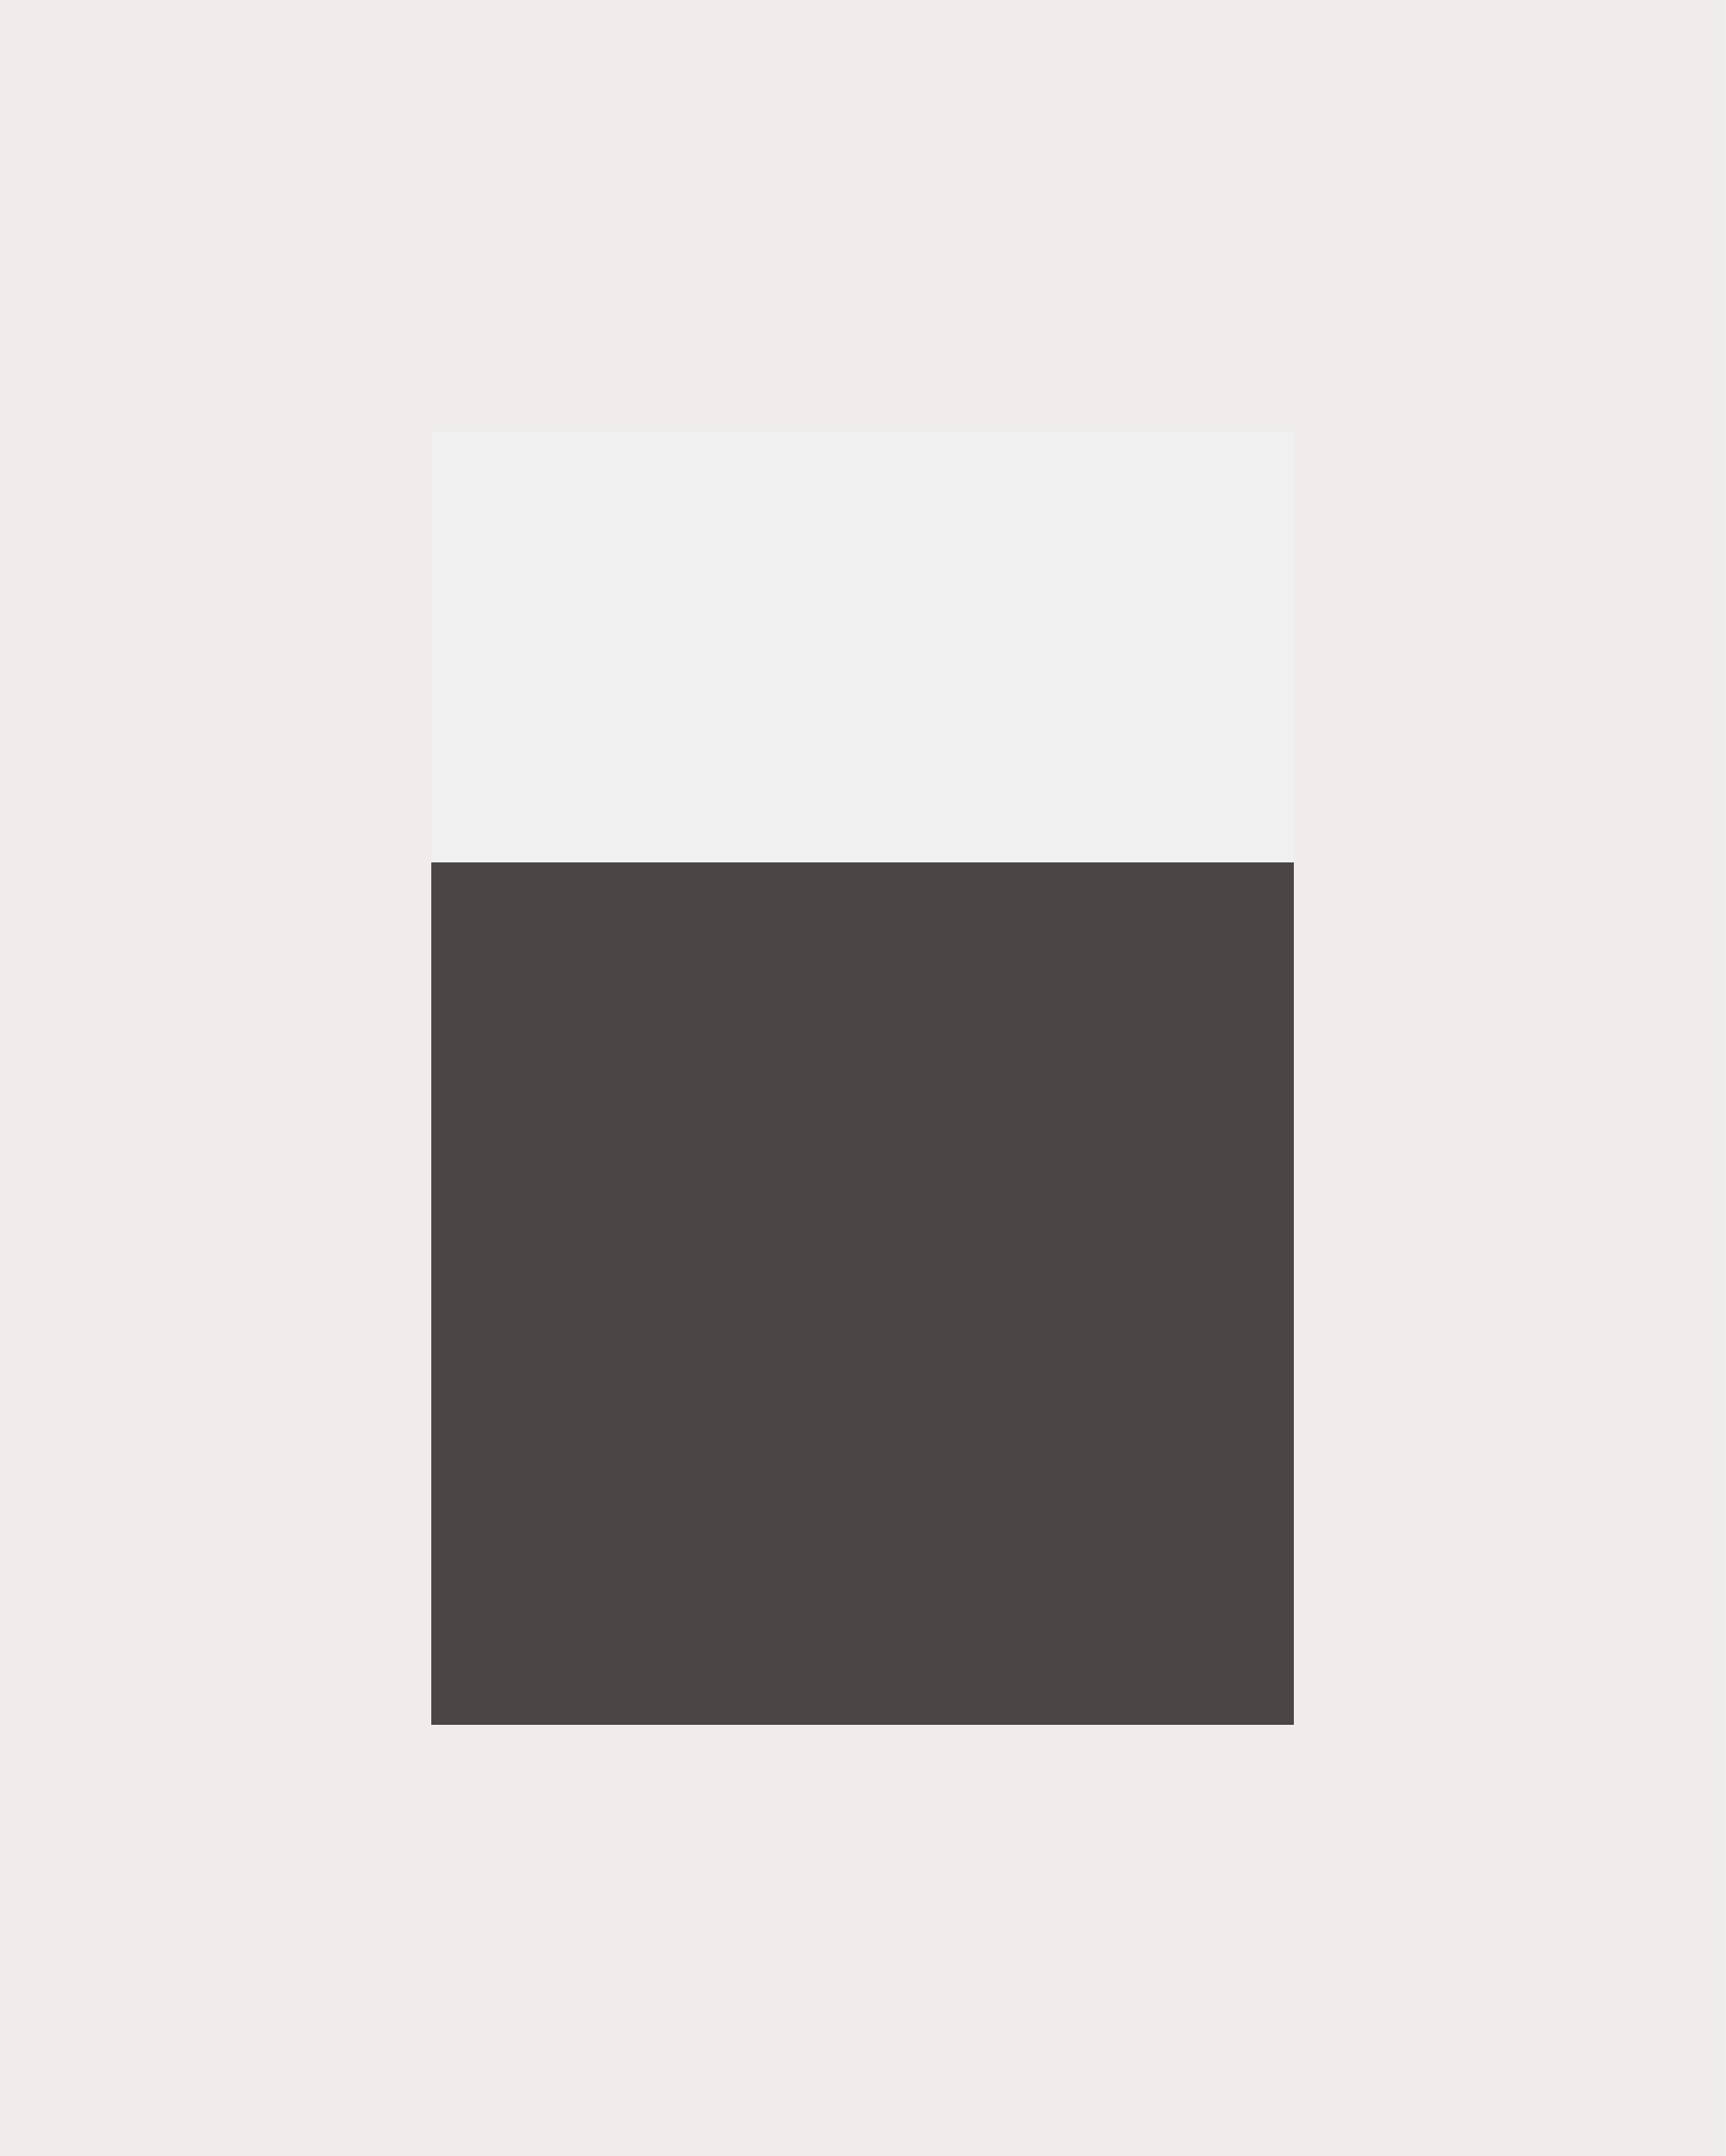
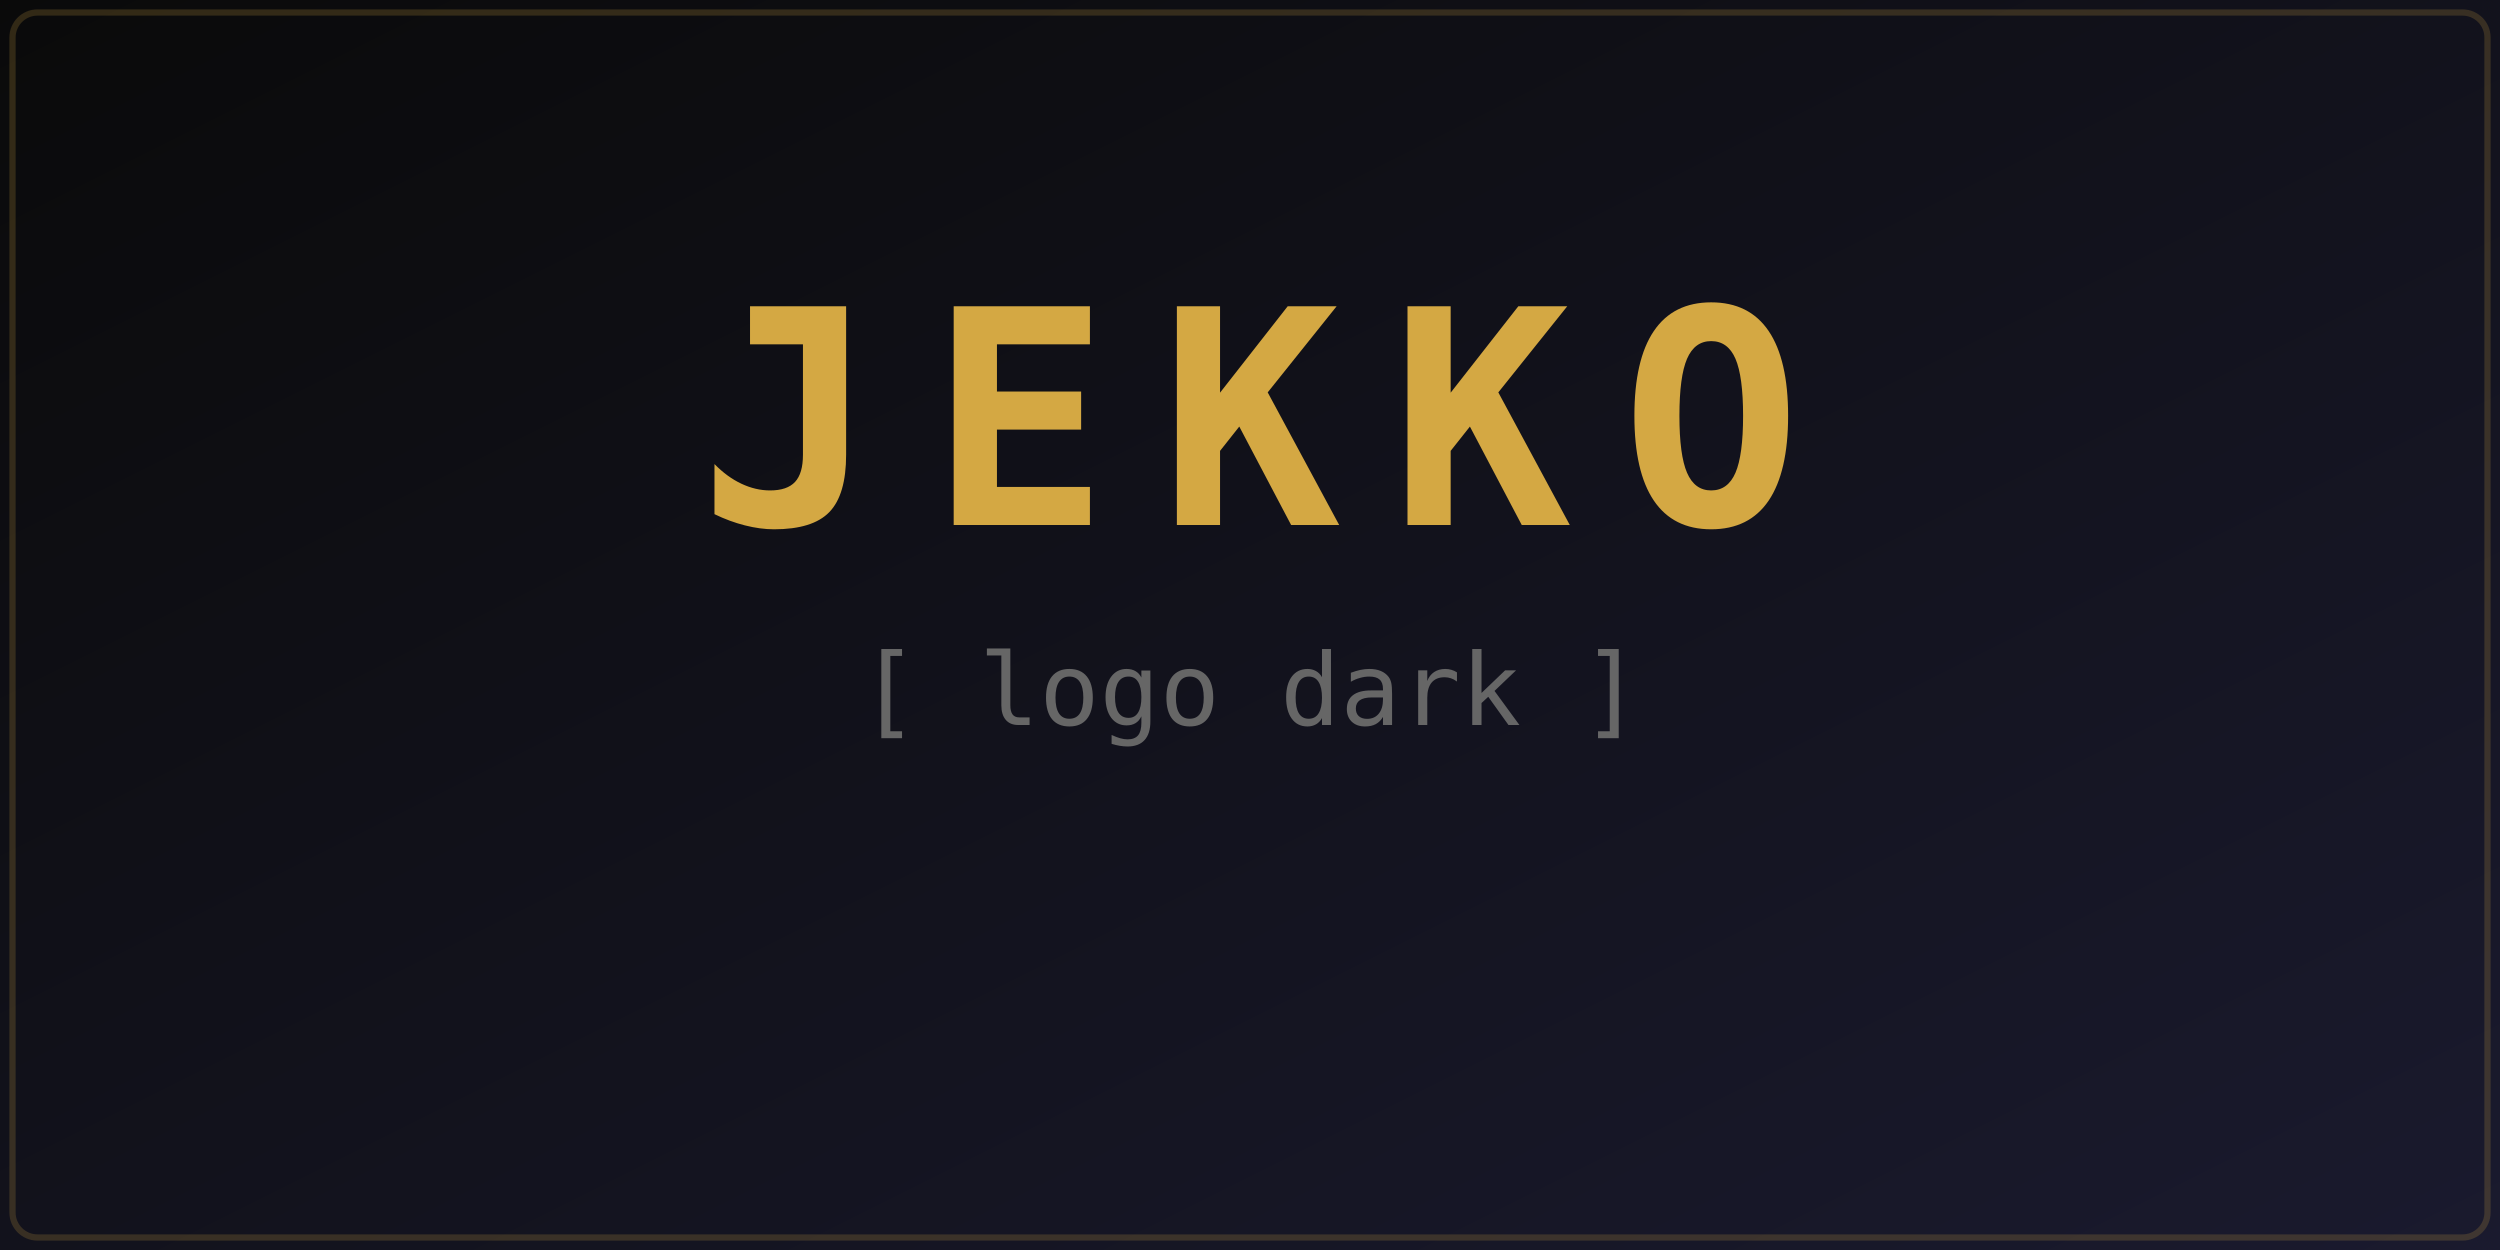
- <svg xmlns="http://www.w3.org/2000/svg" width="240" height="300" viewBox="0 0 240 300" fill="none">
-   <g clip-path="url(#clip0_1401_86283)">
-     <mask id="mask0_1401_86283" style="mask-type:luminance" maskUnits="userSpaceOnUse" x="0" y="0" width="240" height="300">
-       <path d="M240 0H0V300H240V0Z" fill="white" />
-     </mask>
-     <g mask="url(#mask0_1401_86283)">
-       <path d="M180 240H60V120H180V240Z" fill="#4B4646" />
-       <path d="M180 60H60V240H180V60ZM240 300H0V0H240V300Z" fill="#F1ECEC" />
-     </g>
-   </g>
+ <svg xmlns="http://www.w3.org/2000/svg" width="400" height="200" viewBox="0 0 400 200">
  <defs>
-     <clipPath id="clip0_1401_86283">
-       <rect width="240" height="300" fill="white" />
-     </clipPath>
+     <linearGradient id="bg" x1="0%" y1="0%" x2="100%" y2="100%">
+       <stop offset="0%" style="stop-color:#0a0a0a" />
+       <stop offset="100%" style="stop-color:#1a1a2e" />
+     </linearGradient>
  </defs>
+   <rect width="400" height="200" fill="url(#bg)" />
+   <text x="50%" y="42%" text-anchor="middle" font-family="monospace" font-size="48" font-weight="bold" fill="#d4a843" letter-spacing="8">JEKKO</text>
+   <text x="50%" y="58%" text-anchor="middle" font-family="monospace" font-size="16" fill="#666">[ logo dark ]</text>
+   <rect x="2" y="2" width="396" height="196" fill="none" stroke="#d4a843" stroke-width="1" stroke-opacity="0.2" rx="4" />
</svg>
